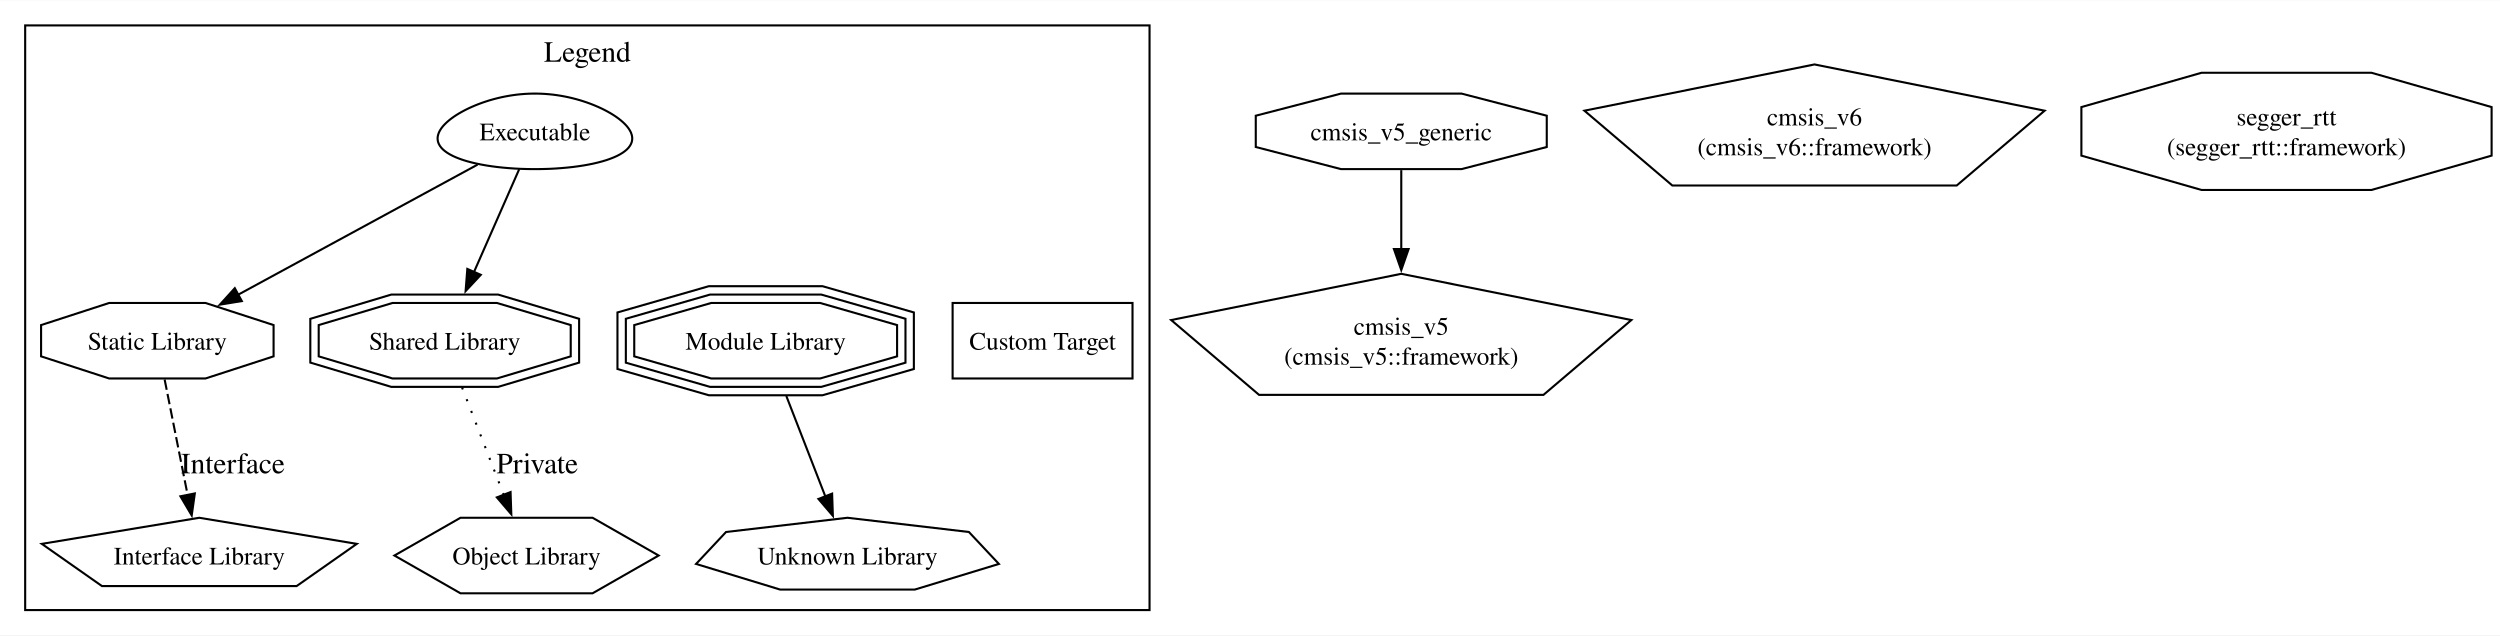
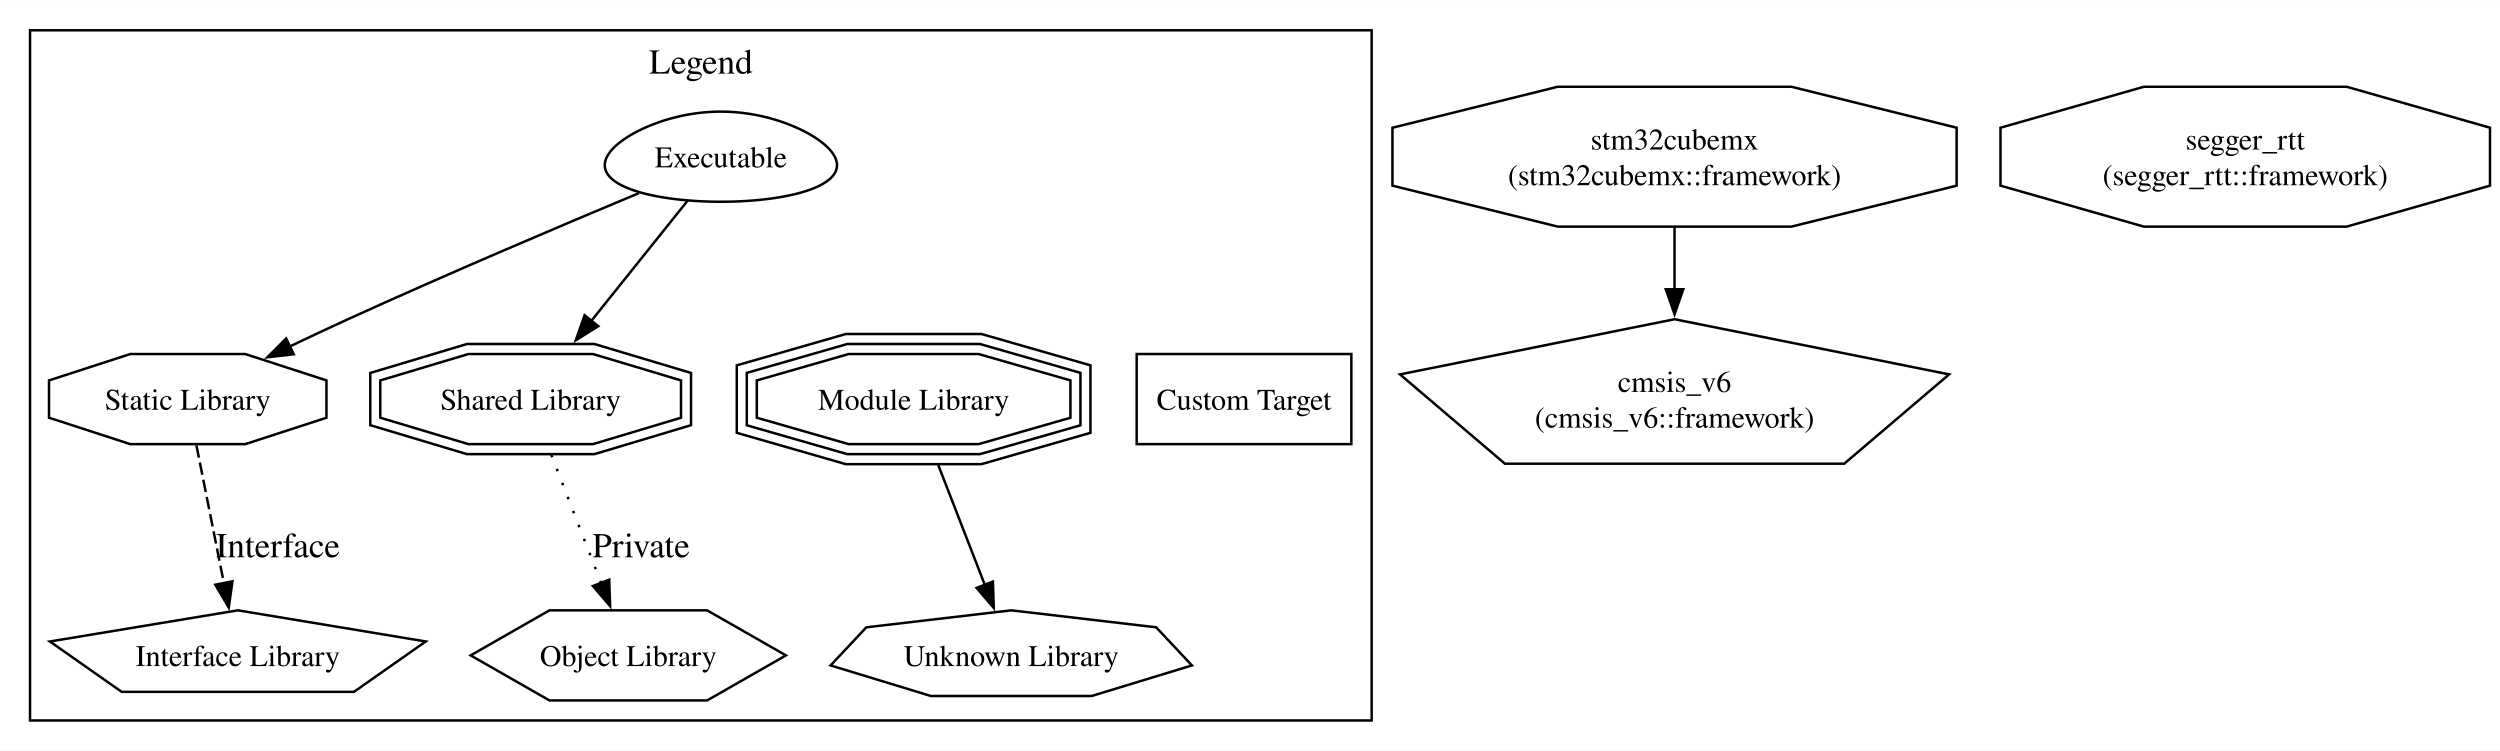
- <svg xmlns="http://www.w3.org/2000/svg" width="1192pt" height="303pt" viewBox="0.00 0.00 1191.78 302.71">
-   <g id="graph0" class="graph" transform="scale(1 1) rotate(0) translate(4 298.71)">
-     <polygon fill="white" stroke="none" points="-4,4 -4,-298.71 1187.78,-298.71 1187.78,4 -4,4" />
+ <svg xmlns="http://www.w3.org/2000/svg" width="999pt" height="300pt" viewBox="0.00 0.00 998.78 299.74">
+   <g id="graph0" class="graph" transform="scale(1 1) rotate(0) translate(4 295.74)">
+     <polygon fill="white" stroke="none" points="-4,4 -4,-295.74 994.78,-295.74 994.78,4 -4,4" />
    <g id="clust1" class="cluster">
-       <polygon fill="none" stroke="black" points="8,-8 8,-286.71 544,-286.71 544,-8 8,-8" />
-       <text text-anchor="middle" x="276" y="-269.41" font-family="Times,serif" font-size="14.00">Legend</text>
+       <polygon fill="none" stroke="black" points="8,-8 8,-283.74 544,-283.74 544,-8 8,-8" />
+       <text text-anchor="middle" x="276" y="-266.44" font-family="Times,serif" font-size="14.00">Legend</text>
    </g>
    <g id="node1" class="node">
-       <polygon fill="none" stroke="black" points="255.29,-218.26 258.14,-218.35 260.95,-218.5 263.72,-218.7 266.44,-218.94 269.1,-219.23 271.68,-219.57 274.18,-219.95 276.59,-220.38 278.89,-220.85 281.09,-221.37 283.17,-221.92 285.12,-222.51 286.94,-223.15 288.62,-223.81 290.17,-224.51 291.57,-225.25 292.82,-226.01 293.92,-226.8 294.87,-227.61 295.66,-228.45 296.31,-229.32 296.8,-230.2 297.15,-231.09 297.34,-232 297.4,-232.93 297.31,-233.86 297.08,-234.79 296.73,-235.74 296.24,-236.68 295.64,-237.62 294.92,-238.56 294.08,-239.49 293.14,-240.41 292.11,-241.32 290.98,-242.22 289.77,-243.1 288.48,-243.96 287.11,-244.8 285.68,-245.61 284.18,-246.41 282.63,-247.17 281.03,-247.9 279.39,-248.6 277.7,-249.27 275.98,-249.9 274.23,-250.49 272.46,-251.05 270.65,-251.56 268.83,-252.03 267,-252.46 265.14,-252.84 263.28,-253.18 261.4,-253.47 259.52,-253.72 257.63,-253.91 255.74,-254.06 253.85,-254.16 251.95,-254.21 250.05,-254.21 248.15,-254.16 246.26,-254.06 244.37,-253.91 242.48,-253.72 240.6,-253.47 238.72,-253.18 236.86,-252.84 235,-252.46 233.17,-252.03 231.35,-251.56 229.54,-251.05 227.77,-250.49 226.02,-249.9 224.3,-249.27 222.61,-248.6 220.97,-247.9 219.37,-247.17 217.82,-246.41 216.32,-245.61 214.89,-244.8 213.52,-243.96 212.23,-243.1 211.02,-242.22 209.89,-241.32 208.86,-240.41 207.92,-239.49 207.08,-238.56 206.36,-237.62 205.76,-236.68 205.27,-235.74 204.92,-234.79 204.69,-233.86 204.6,-232.93 204.66,-232 204.85,-231.09 205.2,-230.2 205.69,-229.32 206.34,-228.45 207.13,-227.61 208.08,-226.8 209.18,-226.01 210.43,-225.25 211.83,-224.51 213.38,-223.81 215.06,-223.15 216.88,-222.51 218.83,-221.92 220.91,-221.37 223.11,-220.85 225.41,-220.38 227.82,-219.95 230.32,-219.57 232.9,-219.23 235.56,-218.94 238.28,-218.7 241.05,-218.5 243.86,-218.35 246.71,-218.26 249.57,-218.21 252.43,-218.21 255.29,-218.26" />
-       <text text-anchor="middle" x="251" y="-231.93" font-family="Times,serif" font-size="12.00">Executable</text>
+       <polygon fill="none" stroke="black" points="288.29,-215.29 291.14,-215.39 293.95,-215.54 296.72,-215.73 299.44,-215.98 302.1,-216.27 304.68,-216.6 307.18,-216.99 309.59,-217.42 311.89,-217.89 314.09,-218.4 316.17,-218.95 318.12,-219.55 319.94,-220.18 321.62,-220.85 323.17,-221.55 324.57,-222.28 325.82,-223.04 326.92,-223.83 327.87,-224.65 328.66,-225.49 329.31,-226.35 329.8,-227.23 330.15,-228.13 330.34,-229.04 330.4,-229.96 330.31,-230.89 330.08,-231.83 329.73,-232.77 329.24,-233.71 328.64,-234.65 327.92,-235.59 327.08,-236.52 326.14,-237.44 325.11,-238.35 323.98,-239.25 322.77,-240.13 321.48,-240.99 320.11,-241.83 318.68,-242.65 317.18,-243.44 315.63,-244.2 314.03,-244.93 312.39,-245.63 310.7,-246.3 308.98,-246.93 307.23,-247.53 305.46,-248.08 303.65,-248.59 301.83,-249.06 300,-249.49 298.14,-249.88 296.28,-250.21 294.4,-250.5 292.52,-250.75 290.63,-250.94 288.74,-251.09 286.85,-251.19 284.95,-251.24 283.05,-251.24 281.15,-251.19 279.26,-251.09 277.37,-250.94 275.48,-250.75 273.6,-250.5 271.72,-250.21 269.86,-249.88 268,-249.49 266.17,-249.06 264.35,-248.59 262.54,-248.08 260.77,-247.53 259.02,-246.93 257.3,-246.3 255.61,-245.63 253.97,-244.93 252.37,-244.2 250.82,-243.44 249.32,-242.65 247.89,-241.83 246.52,-240.99 245.23,-240.13 244.02,-239.25 242.89,-238.35 241.86,-237.44 240.92,-236.52 240.08,-235.59 239.36,-234.65 238.76,-233.71 238.27,-232.77 237.92,-231.83 237.69,-230.89 237.6,-229.96 237.66,-229.04 237.85,-228.13 238.2,-227.23 238.69,-226.35 239.34,-225.49 240.13,-224.65 241.08,-223.83 242.18,-223.04 243.43,-222.28 244.83,-221.55 246.38,-220.85 248.06,-220.18 249.88,-219.55 251.83,-218.95 253.91,-218.4 256.11,-217.89 258.41,-217.42 260.82,-216.99 263.32,-216.6 265.9,-216.27 268.56,-215.98 271.28,-215.73 274.05,-215.54 276.86,-215.39 279.71,-215.29 282.57,-215.24 285.43,-215.24 288.29,-215.29" />
+       <text text-anchor="middle" x="284" y="-228.97" font-family="Times,serif" font-size="12.00">Executable</text>
    </g>
    <g id="node2" class="node">
      <polygon fill="none" stroke="black" points="126.42,-128.95 126.42,-143.86 93.96,-154.4 48.04,-154.4 15.58,-143.86 15.58,-128.95 48.04,-118.4 93.96,-118.4 126.42,-128.95" />
      <text text-anchor="middle" x="71" y="-132.13" font-family="Times,serif" font-size="12.00">Static Library</text>
    </g>
    <g id="edge1" class="edge">
-       <path fill="none" stroke="black" d="M223.66,-220.35C193.14,-203.77 143.52,-176.81 109.18,-158.15" />
-       <polygon fill="black" stroke="black" points="111.28,-155.3 100.82,-153.6 107.93,-161.45 111.28,-155.3" />
+       <path fill="none" stroke="black" d="M251.26,-218.69C220.95,-206.02 174.7,-186.4 135,-168.3 127.44,-164.86 119.42,-161.08 111.71,-157.4" />
+       <polygon fill="black" stroke="black" points="113.36,-154.3 102.83,-153.11 110.32,-160.61 113.36,-154.3" />
    </g>
    <g id="node3" class="node">
      <polygon fill="none" stroke="black" points="268.07,-128.95 268.07,-143.86 232.88,-154.4 183.12,-154.4 147.93,-143.86 147.93,-128.95 183.12,-118.4 232.88,-118.4 268.07,-128.95" />
      <polygon fill="none" stroke="black" points="272.07,-125.97 272.07,-146.84 233.47,-158.4 182.53,-158.4 143.93,-146.84 143.93,-125.97 182.53,-114.4 233.47,-114.4 272.07,-125.97" />
      <text text-anchor="middle" x="208" y="-132.13" font-family="Times,serif" font-size="12.00">Shared Library</text>
    </g>
    <g id="edge2" class="edge">
-       <path fill="none" stroke="black" d="M243.51,-218.17C237.55,-204.61 229.04,-185.26 221.85,-168.91" />
-       <polygon fill="black" stroke="black" points="225.19,-167.81 217.96,-160.06 218.78,-170.63 225.19,-167.81" />
+       <path fill="none" stroke="black" d="M270.76,-215.72C260.17,-202.5 245.03,-183.6 232.27,-167.69" />
+       <polygon fill="black" stroke="black" points="235.02,-165.52 226.03,-159.9 229.55,-169.9 235.02,-165.52" />
    </g>
    <g id="node4" class="node">
      <polygon fill="none" stroke="black" points="423.65,-128.95 423.65,-143.86 386.95,-154.4 335.05,-154.4 298.35,-143.86 298.35,-128.95 335.05,-118.4 386.95,-118.4 423.65,-128.95" />
      <polygon fill="none" stroke="black" points="427.65,-125.93 427.65,-146.87 387.51,-158.4 334.49,-158.4 294.35,-146.87 294.35,-125.93 334.49,-114.4 387.51,-114.4 427.65,-125.93" />
      <polygon fill="none" stroke="black" points="431.65,-122.92 431.65,-149.88 388.08,-162.4 333.92,-162.4 290.35,-149.88 290.35,-122.92 333.92,-110.4 388.08,-110.4 431.65,-122.92" />
      <text text-anchor="middle" x="361" y="-132.13" font-family="Times,serif" font-size="12.00">Module Library</text>
    </g>
    <g id="node8" class="node">
      <polygon fill="none" stroke="black" points="535.88,-154.4 450.12,-154.4 450.12,-118.4 535.88,-118.4 535.88,-154.4" />
      <text text-anchor="middle" x="493" y="-132.13" font-family="Times,serif" font-size="12.00">Custom Target</text>
    </g>
    <g id="node5" class="node">
      <polygon fill="none" stroke="black" points="166.08,-39.56 91,-52 15.92,-39.56 44.6,-19.44 137.4,-19.44 166.08,-39.56" />
      <text text-anchor="middle" x="91" y="-29.73" font-family="Times,serif" font-size="12.00">Interface Library</text>
    </g>
    <g id="edge4" class="edge">
      <path fill="none" stroke="black" stroke-dasharray="5,2" d="M74.48,-117.91C77.52,-102.69 81.97,-80.34 85.48,-62.69" />
      <polygon fill="black" stroke="black" points="88.87,-63.6 87.39,-53.11 82.01,-62.23 88.87,-63.6" />
      <text text-anchor="middle" x="107" y="-73.2" font-family="Times,serif" font-size="14.00">Interface</text>
    </g>
    <g id="node6" class="node">
      <polygon fill="none" stroke="black" points="309.98,-34 278.49,-52 215.51,-52 184.02,-34 215.51,-16 278.49,-16 309.98,-34" />
      <text text-anchor="middle" x="247" y="-29.73" font-family="Times,serif" font-size="12.00">Object Library</text>
    </g>
    <g id="edge5" class="edge">
      <path fill="none" stroke="black" stroke-dasharray="1,5" d="M216.27,-114.11C222.08,-99.14 229.92,-78.98 236.22,-62.75" />
      <polygon fill="black" stroke="black" points="239.39,-64.26 239.75,-53.67 232.86,-61.72 239.39,-64.26" />
      <text text-anchor="middle" x="252.12" y="-73.2" font-family="Times,serif" font-size="14.00">Private</text>
    </g>
    <g id="node7" class="node">
      <polygon fill="none" stroke="black" points="472.18,-29.99 457.89,-45.22 400,-52 342.11,-45.22 327.82,-29.99 367.88,-17.78 432.12,-17.78 472.18,-29.99" />
      <text text-anchor="middle" x="400" y="-29.73" font-family="Times,serif" font-size="12.00">Unknown Library</text>
    </g>
    <g id="edge6" class="edge">
      <path fill="none" stroke="black" d="M370.84,-110.07C376.52,-95.44 383.67,-77.04 389.47,-62.12" />
      <polygon fill="black" stroke="black" points="392.68,-63.51 393.04,-52.92 386.16,-60.97 392.68,-63.51" />
    </g>
    <g id="node9" class="node">
-       <polygon fill="none" stroke="black" points="773.69,-146.26 664,-168.3 554.31,-146.26 596.21,-110.59 731.79,-110.59 773.69,-146.26" />
-       <text text-anchor="middle" x="664" y="-139.25" font-family="Times,serif" font-size="12.00">cmsis_v5</text>
-       <text text-anchor="middle" x="664" y="-125" font-family="Times,serif" font-size="12.00">(cmsis_v5::framework)</text>
+       <polygon fill="none" stroke="black" points="774.69,-146.26 665,-168.3 555.31,-146.26 597.21,-110.59 732.79,-110.59 774.69,-146.26" />
+       <text text-anchor="middle" x="665" y="-139.25" font-family="Times,serif" font-size="12.00">cmsis_v6</text>
+       <text text-anchor="middle" x="665" y="-125" font-family="Times,serif" font-size="12.00">(cmsis_v6::framework)</text>
    </g>
    <g id="node10" class="node">
-       <polygon fill="none" stroke="black" points="733.36,-228.75 733.36,-243.66 692.73,-254.21 635.27,-254.21 594.64,-243.66 594.64,-228.75 635.27,-218.21 692.73,-218.21 733.36,-228.75" />
-       <text text-anchor="middle" x="664" y="-231.93" font-family="Times,serif" font-size="12.00">cmsis_v5_generic</text>
+       <polygon fill="none" stroke="black" points="990.78,-221.67 990.78,-244.81 933.5,-261.18 852.5,-261.18 795.22,-244.81 795.22,-221.67 852.5,-205.3 933.5,-205.3 990.78,-221.67" />
+       <text text-anchor="middle" x="893" y="-236.09" font-family="Times,serif" font-size="12.00">segger_rtt</text>
+       <text text-anchor="middle" x="893" y="-221.84" font-family="Times,serif" font-size="12.00">(segger_rtt::framework)</text>
+     </g>
+     <g id="node11" class="node">
+       <polygon fill="none" stroke="black" points="777.7,-221.67 777.7,-244.81 711.68,-261.18 618.32,-261.18 552.3,-244.81 552.3,-221.67 618.32,-205.3 711.68,-205.3 777.7,-221.67" />
+       <text text-anchor="middle" x="665" y="-236.09" font-family="Times,serif" font-size="12.00">stm32cubemx</text>
+       <text text-anchor="middle" x="665" y="-221.84" font-family="Times,serif" font-size="12.00">(stm32cubemx::framework)</text>
    </g>
    <g id="edge8" class="edge">
-       <path fill="none" stroke="black" d="M664,-217.72C664,-207.18 664,-193.27 664,-179.98" />
-       <polygon fill="black" stroke="black" points="667.5,-180.09 664,-170.09 660.5,-180.09 667.5,-180.09" />
-     </g>
-     <g id="node11" class="node">
-       <polygon fill="none" stroke="black" points="970.69,-246.06 861,-268.11 751.31,-246.06 793.21,-210.4 928.79,-210.4 970.69,-246.06" />
-       <text text-anchor="middle" x="861" y="-239.06" font-family="Times,serif" font-size="12.00">cmsis_v6</text>
-       <text text-anchor="middle" x="861" y="-224.81" font-family="Times,serif" font-size="12.00">(cmsis_v6::framework)</text>
-     </g>
-     <g id="node12" class="node">
-       <polygon fill="none" stroke="black" points="1183.78,-224.64 1183.78,-247.78 1126.5,-264.14 1045.5,-264.14 988.22,-247.78 988.22,-224.64 1045.5,-208.27 1126.5,-208.27 1183.78,-224.64" />
-       <text text-anchor="middle" x="1086" y="-239.06" font-family="Times,serif" font-size="12.00">segger_rtt</text>
-       <text text-anchor="middle" x="1086" y="-224.81" font-family="Times,serif" font-size="12.00">(segger_rtt::framework)</text>
+       <path fill="none" stroke="black" d="M665,-204.81C665,-197.06 665,-188.44 665,-180.03" />
+       <polygon fill="black" stroke="black" points="668.5,-180.29 665,-170.29 661.5,-180.29 668.5,-180.29" />
    </g>
  </g>
</svg>
